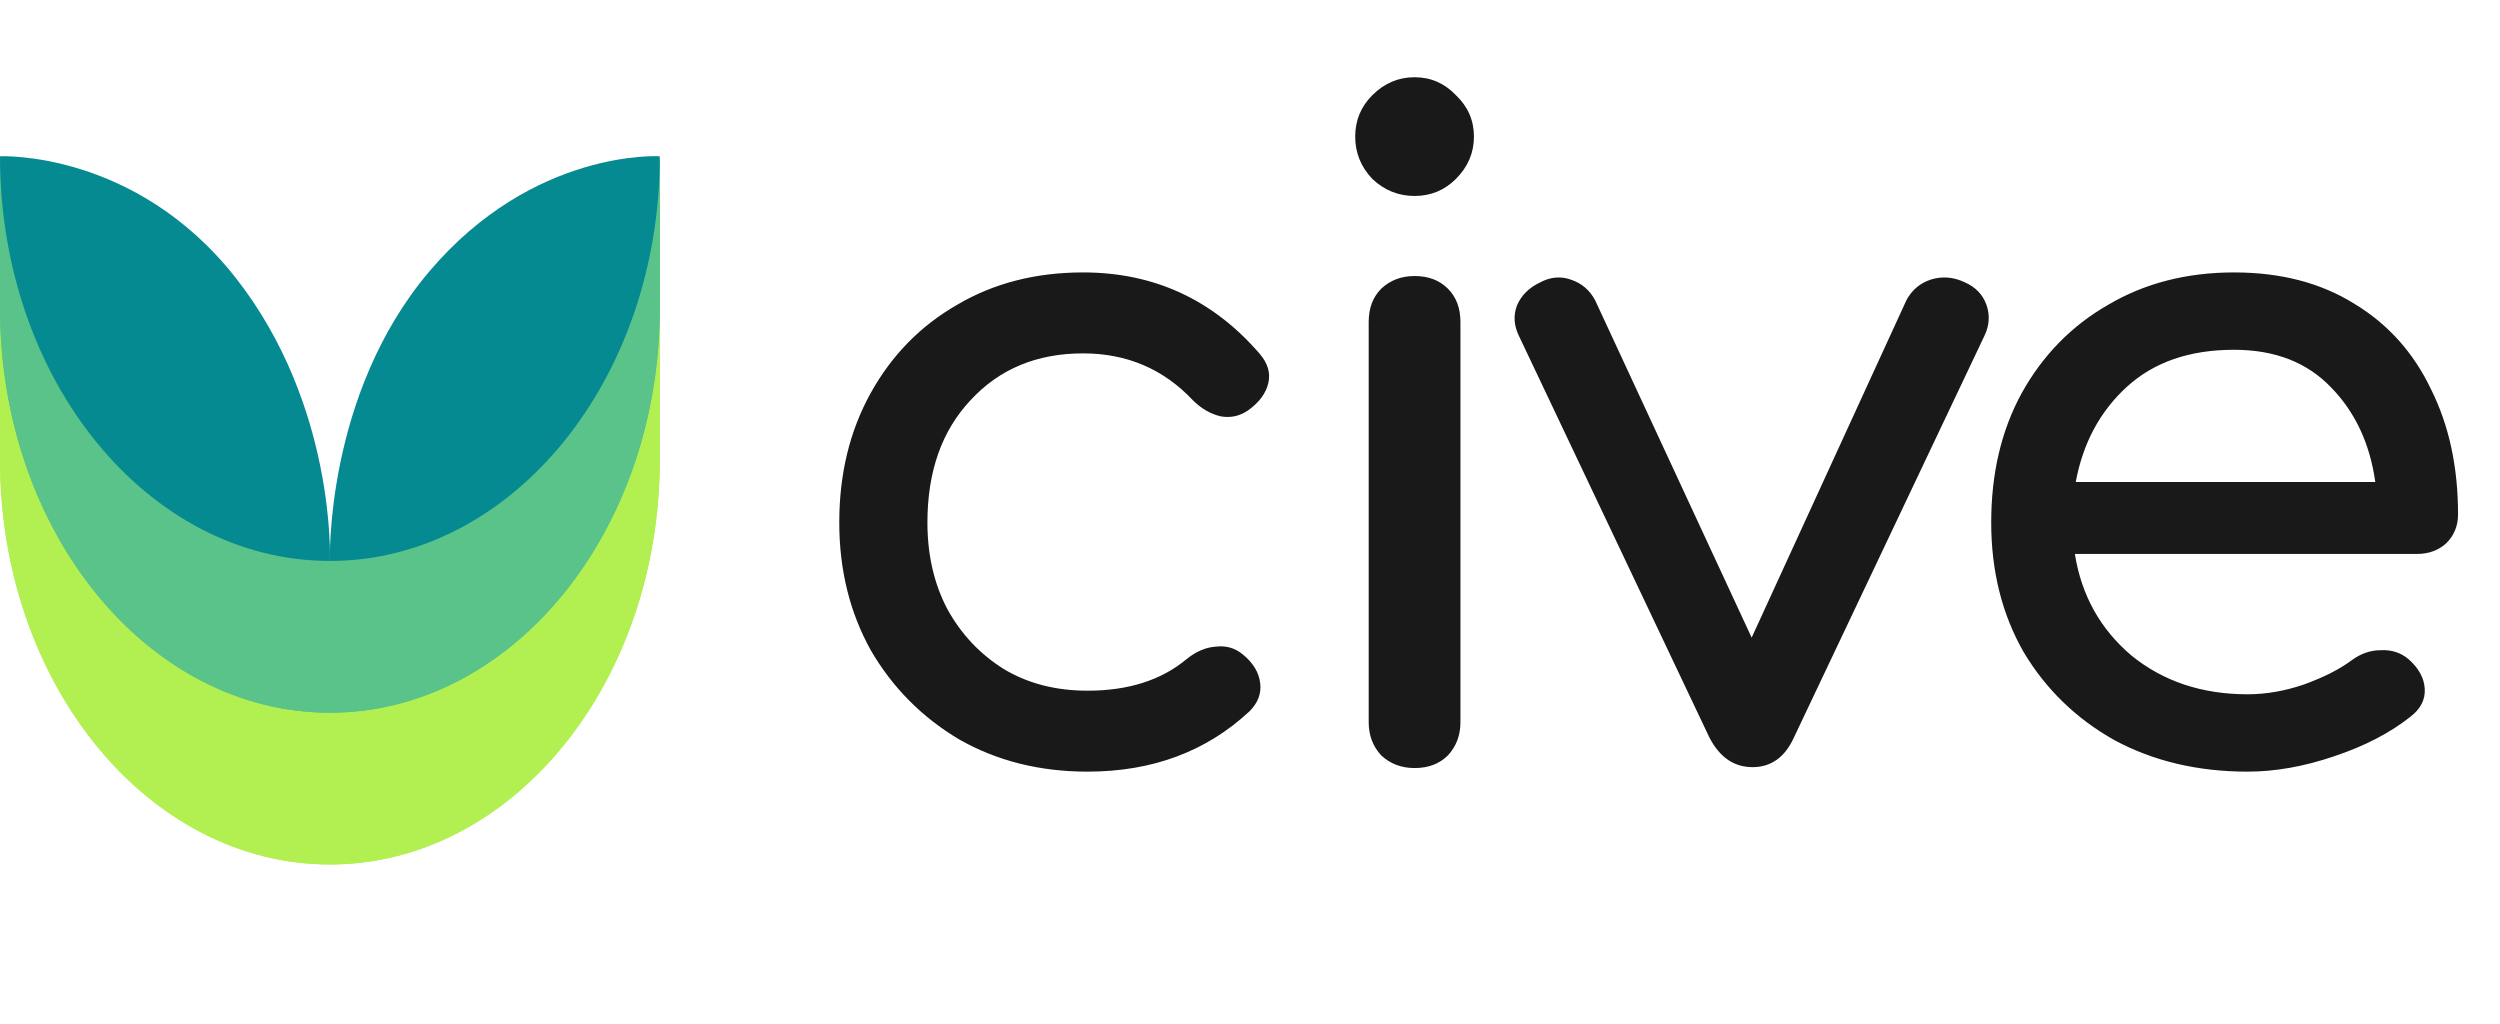
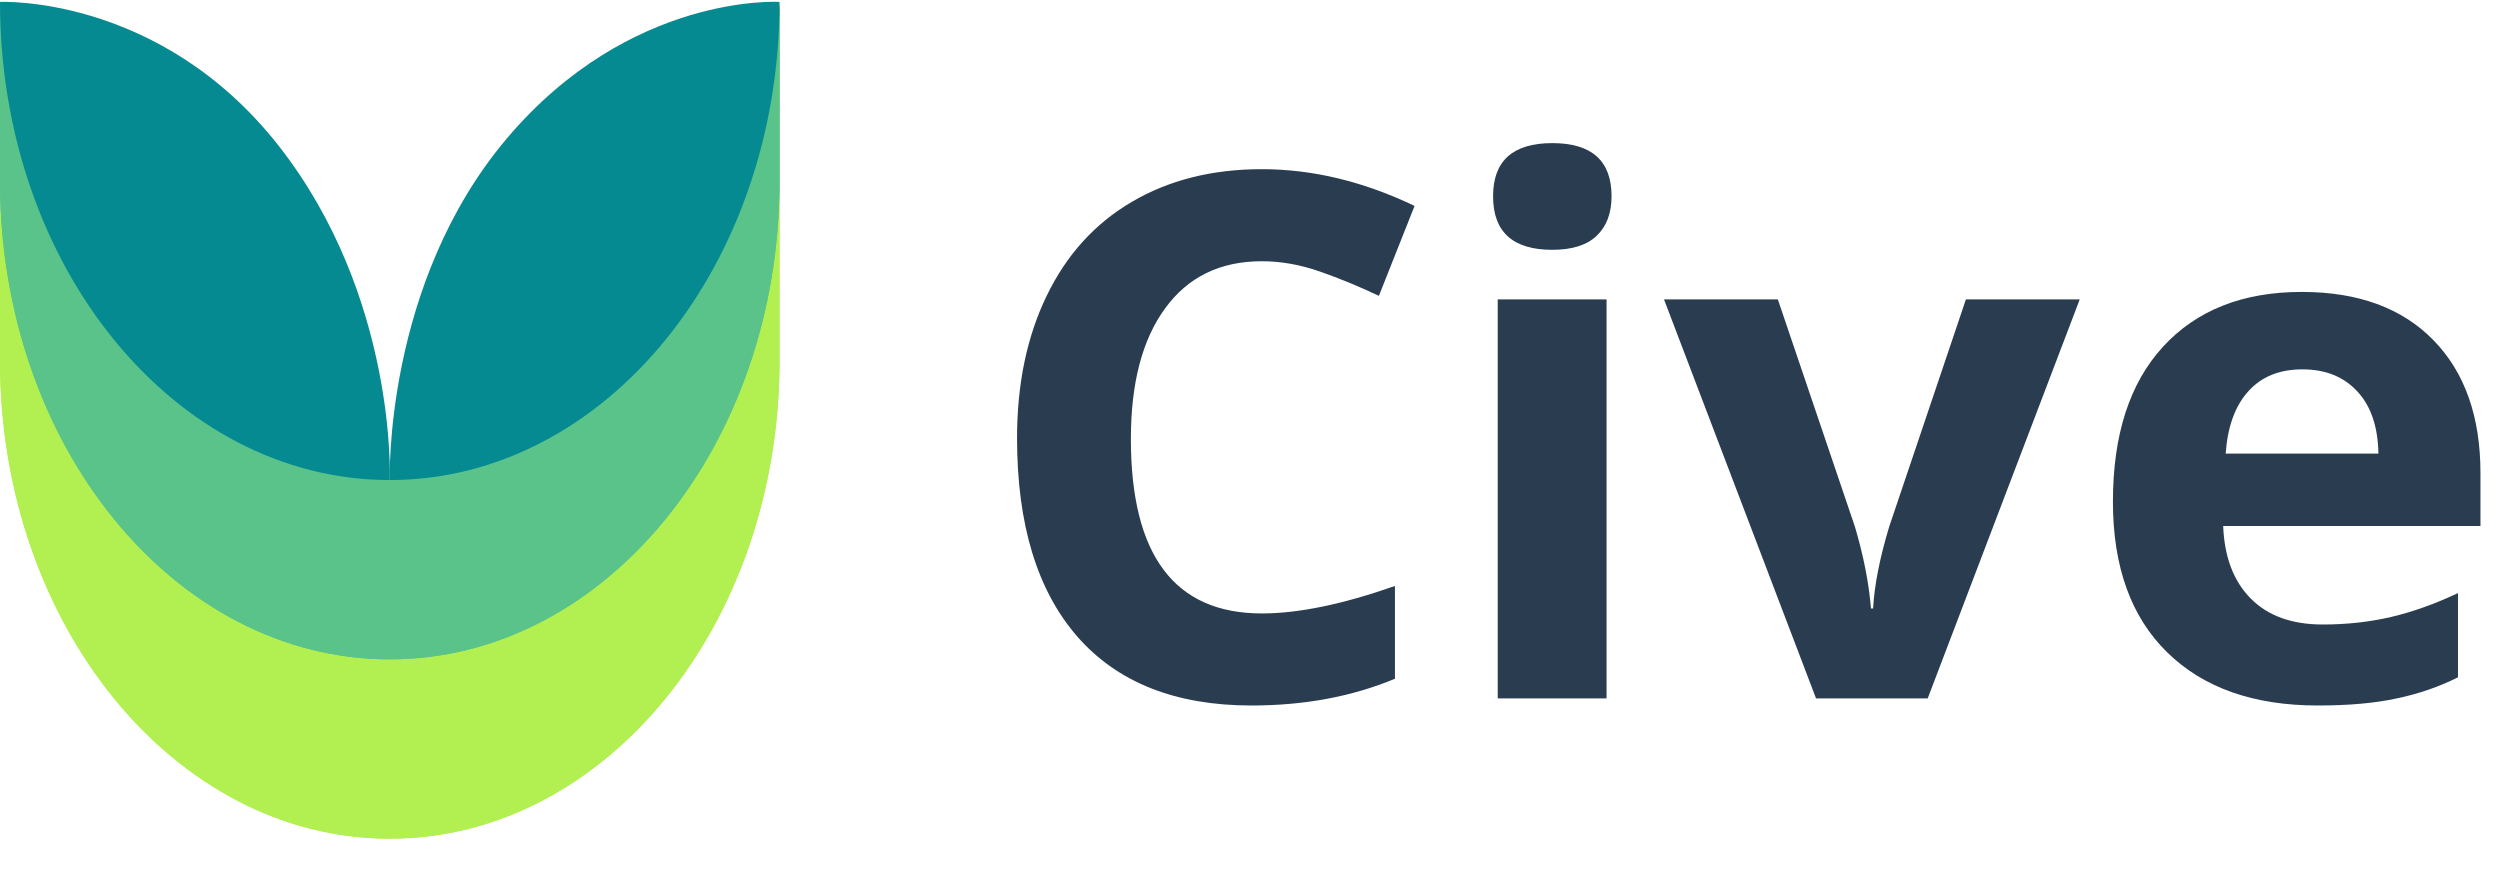
- <svg xmlns="http://www.w3.org/2000/svg" width="970" height="397" viewBox="0 0 970 397" fill="none">
-   <path d="M0 62.468L128 218.874L256 62.468V178.392C256 265.112 198.692 335.412 128 335.412C57.307 335.412 0 265.112 0 178.392L0 62.468Z" fill="#B2EF51" />
-   <path d="M0 62.468L128 218.874L256 62.468V178.392C256 265.112 198.692 335.412 128 335.412C57.307 335.412 0 265.112 0 178.392L0 62.468Z" fill="#B2EF51" />
-   <path d="M0 61.854L128 217.647L256 61.854V119.51C256 206.23 198.692 276.53 128 276.53C57.307 276.53 0 206.23 0 119.51L0 61.854Z" fill="#5AC38A" />
-   <path d="M0 61.854L128 217.647L256 61.854V119.51C256 206.23 198.692 276.53 128 276.53C57.307 276.53 0 206.23 0 119.51L0 61.854Z" fill="#5AC38A" />
-   <path d="M128 217.647C198.692 217.647 256 147.347 256 60.627C256 60.627 207 57.561 166.5 105.403C126 153.245 128 217.647 128 217.647Z" fill="#068A91" />
-   <path d="M-7.06365e-10 60.627C-3.09077e-06 147.347 57.307 217.647 128 217.647C128 217.647 130.5 157.538 91.5 107.856C52.5 58.174 -7.06365e-10 60.627 -7.06365e-10 60.627Z" fill="#068A91" />
-   <path d="M421.962 299.396C403.349 299.396 386.713 295.208 372.055 286.832C357.63 278.223 346.229 266.706 337.853 252.281C329.71 237.623 325.638 221.104 325.638 202.723C325.638 183.877 329.71 167.125 337.853 152.467C345.996 137.809 357.164 126.408 371.357 118.265C385.55 109.889 401.836 105.701 420.217 105.701C447.672 105.701 470.473 116.171 488.621 137.111C491.878 140.834 493.042 144.673 492.111 148.628C491.18 152.583 488.621 156.073 484.433 159.098C481.176 161.425 477.569 162.239 473.614 161.541C469.659 160.61 466.052 158.516 462.795 155.259C451.394 143.16 437.202 137.111 420.217 137.111C402.302 137.111 387.76 143.16 376.592 155.259C365.424 167.125 359.84 182.946 359.84 202.723C359.84 215.287 362.399 226.455 367.518 236.227C372.869 245.999 380.198 253.793 389.505 259.61C398.812 265.194 409.631 267.986 421.962 267.986C437.783 267.986 450.58 263.914 460.352 255.771C464.075 252.746 467.914 251.118 471.869 250.885C475.824 250.42 479.314 251.467 482.339 254.026C486.294 257.283 488.505 261.006 488.97 265.194C489.435 269.149 488.039 272.756 484.782 276.013C468.03 291.602 447.09 299.396 421.962 299.396ZM548.853 298C543.735 298 539.43 296.371 535.94 293.114C532.683 289.624 531.054 285.32 531.054 280.201V124.896C531.054 119.545 532.683 115.24 535.94 111.983C539.43 108.726 543.735 107.097 548.853 107.097C554.205 107.097 558.509 108.726 561.766 111.983C565.024 115.24 566.652 119.545 566.652 124.896V280.201C566.652 285.32 565.024 289.624 561.766 293.114C558.509 296.371 554.205 298 548.853 298ZM548.853 76.036C542.571 76.036 537.104 73.826 532.45 69.405C528.03 64.752 525.819 59.284 525.819 53.002C525.819 46.72 528.03 41.369 532.45 36.948C537.104 32.295 542.571 29.968 548.853 29.968C555.135 29.968 560.487 32.295 564.907 36.948C569.561 41.369 571.887 46.72 571.887 53.002C571.887 59.284 569.561 64.752 564.907 69.405C560.487 73.826 555.135 76.036 548.853 76.036ZM679.993 297.651C672.78 297.651 667.196 293.812 663.241 286.134L589.253 130.131C587.392 126.176 587.159 122.337 588.555 118.614C590.184 114.659 593.208 111.634 597.629 109.54C601.584 107.446 605.54 107.097 609.495 108.493C613.683 109.889 616.824 112.565 618.918 116.52L679.644 247.395L739.672 116.52C741.766 112.565 744.907 109.889 749.095 108.493C753.516 107.097 757.936 107.446 762.357 109.54C766.545 111.401 769.337 114.31 770.733 118.265C772.129 122.22 771.896 126.176 770.035 130.131L696.047 286.134C692.557 293.812 687.206 297.651 679.993 297.651ZM872.055 299.396C852.743 299.396 835.526 295.324 820.403 287.181C805.512 278.805 793.762 267.404 785.154 252.979C776.778 238.321 772.59 221.569 772.59 202.723C772.59 183.644 776.545 166.892 784.456 152.467C792.599 137.809 803.767 126.408 817.96 118.265C832.152 109.889 848.439 105.701 866.82 105.701C884.968 105.701 900.556 109.773 913.586 117.916C926.615 125.827 936.503 136.878 943.251 151.071C950.231 165.031 953.721 181.201 953.721 199.582C953.721 204.003 952.208 207.725 949.184 210.75C946.159 213.542 942.32 214.938 937.667 214.938H805.047C807.606 230.992 814.935 244.138 827.034 254.375C839.365 264.38 854.372 269.382 872.055 269.382C879.267 269.382 886.596 268.102 894.042 265.543C901.72 262.751 907.885 259.61 912.539 256.12C916.029 253.561 919.751 252.281 923.707 252.281C927.895 252.048 931.501 253.212 934.526 255.771C938.481 259.261 940.575 263.1 940.808 267.288C941.04 271.476 939.179 275.082 935.224 278.107C927.313 284.389 917.425 289.508 905.559 293.463C893.925 297.418 882.757 299.396 872.055 299.396ZM866.82 135.715C849.602 135.715 835.759 140.485 825.289 150.024C814.819 159.563 808.188 171.895 805.396 187.018H921.613C919.519 172.127 913.818 159.912 904.512 150.373C895.205 140.601 882.641 135.715 866.82 135.715Z" fill="#191919" />
+ <svg xmlns="http://www.w3.org/2000/svg" width="821" height="292" viewBox="0 0 821 292" fill="none">
+   <path d="M0 2.468L128 158.874L256 2.468V118.392C256 205.112 198.692 275.412 128 275.412C57.307 275.412 0 205.112 0 118.392L0 2.468Z" fill="#B2EF51" />
+   <path d="M0 2.468L128 158.874L256 2.468V118.392C256 205.112 198.692 275.412 128 275.412C57.307 275.412 0 205.112 0 118.392L0 2.468Z" fill="#B2EF51" />
+   <path d="M0 1.854L128 157.647L256 1.854V59.51C256 146.23 198.692 216.53 128 216.53C57.307 216.53 0 146.23 0 59.51L0 1.854Z" fill="#5AC38A" />
+   <path d="M0 1.854L128 157.647L256 1.854V59.51C256 146.23 198.692 216.53 128 216.53C57.307 216.53 0 146.23 0 59.51L0 1.854Z" fill="#5AC38A" />
+   <path d="M128 157.647C198.692 157.647 256 87.347 256 0.628C256 0.628 207 -2.439 166.5 45.403C126 93.245 128 157.647 128 157.647Z" fill="#068A91" />
+   <path d="M-7.06365e-10 0.628C-3.09077e-06 87.347 57.307 157.647 128 157.647C128 157.647 130.5 97.538 91.5 47.856C52.5 -1.826 -7.06365e-10 0.628 -7.06365e-10 0.628Z" fill="#068A91" />
+   <path d="M414.391 85.789C400.719 85.789 390.133 90.945 382.633 101.258C375.133 111.492 371.383 125.789 371.383 144.148C371.383 182.352 385.719 201.453 414.391 201.453C426.422 201.453 440.992 198.445 458.102 192.43V222.898C444.039 228.758 428.336 231.688 410.992 231.688C386.07 231.688 367.008 224.148 353.805 209.07C340.602 193.914 334 172.195 334 143.914C334 126.102 337.242 110.516 343.727 97.156C350.211 83.719 359.508 73.445 371.617 66.336C383.805 59.148 398.062 55.555 414.391 55.555C431.031 55.555 447.75 59.578 464.547 67.625L452.828 97.156C446.422 94.109 439.977 91.453 433.492 89.188C427.008 86.922 420.641 85.789 414.391 85.789Z" fill="#2A3D50" />
+   <path d="M490.328 64.461C490.328 52.82 496.812 47 509.781 47C522.75 47 529.234 52.82 529.234 64.461C529.234 70.008 527.594 74.344 524.312 77.469C521.109 80.516 516.266 82.039 509.781 82.039C496.812 82.039 490.328 76.18 490.328 64.461ZM527.594 229.344H491.852V98.328H527.594V229.344Z" fill="#2A3D50" />
+   <path d="M596.383 229.344L546.461 98.328H583.844L609.156 172.977C611.969 182.43 613.727 191.375 614.43 199.812H615.133C615.523 192.312 617.281 183.367 620.406 172.977L645.602 98.328H682.984L633.062 229.344H596.383Z" fill="#2A3D50" />
+   <path d="M756.109 121.297C748.531 121.297 742.594 123.719 738.297 128.562C734 133.328 731.539 140.125 730.914 148.953H781.07C780.914 140.125 778.609 133.328 774.156 128.562C769.703 123.719 763.688 121.297 756.109 121.297ZM761.148 231.688C740.055 231.688 723.57 225.867 711.695 214.227C699.82 202.586 693.883 186.102 693.883 164.773C693.883 142.82 699.352 125.867 710.289 113.914C721.305 101.883 736.5 95.867 755.875 95.867C774.391 95.867 788.805 101.141 799.117 111.688C809.43 122.234 814.586 136.805 814.586 155.398V172.742H730.094C730.484 182.898 733.492 190.828 739.117 196.531C744.742 202.234 752.633 205.086 762.789 205.086C770.68 205.086 778.141 204.266 785.172 202.625C792.203 200.984 799.547 198.367 807.203 194.773V222.43C800.953 225.555 794.273 227.859 787.164 229.344C780.055 230.906 771.383 231.688 761.148 231.688Z" fill="#2A3D50" />
</svg>
